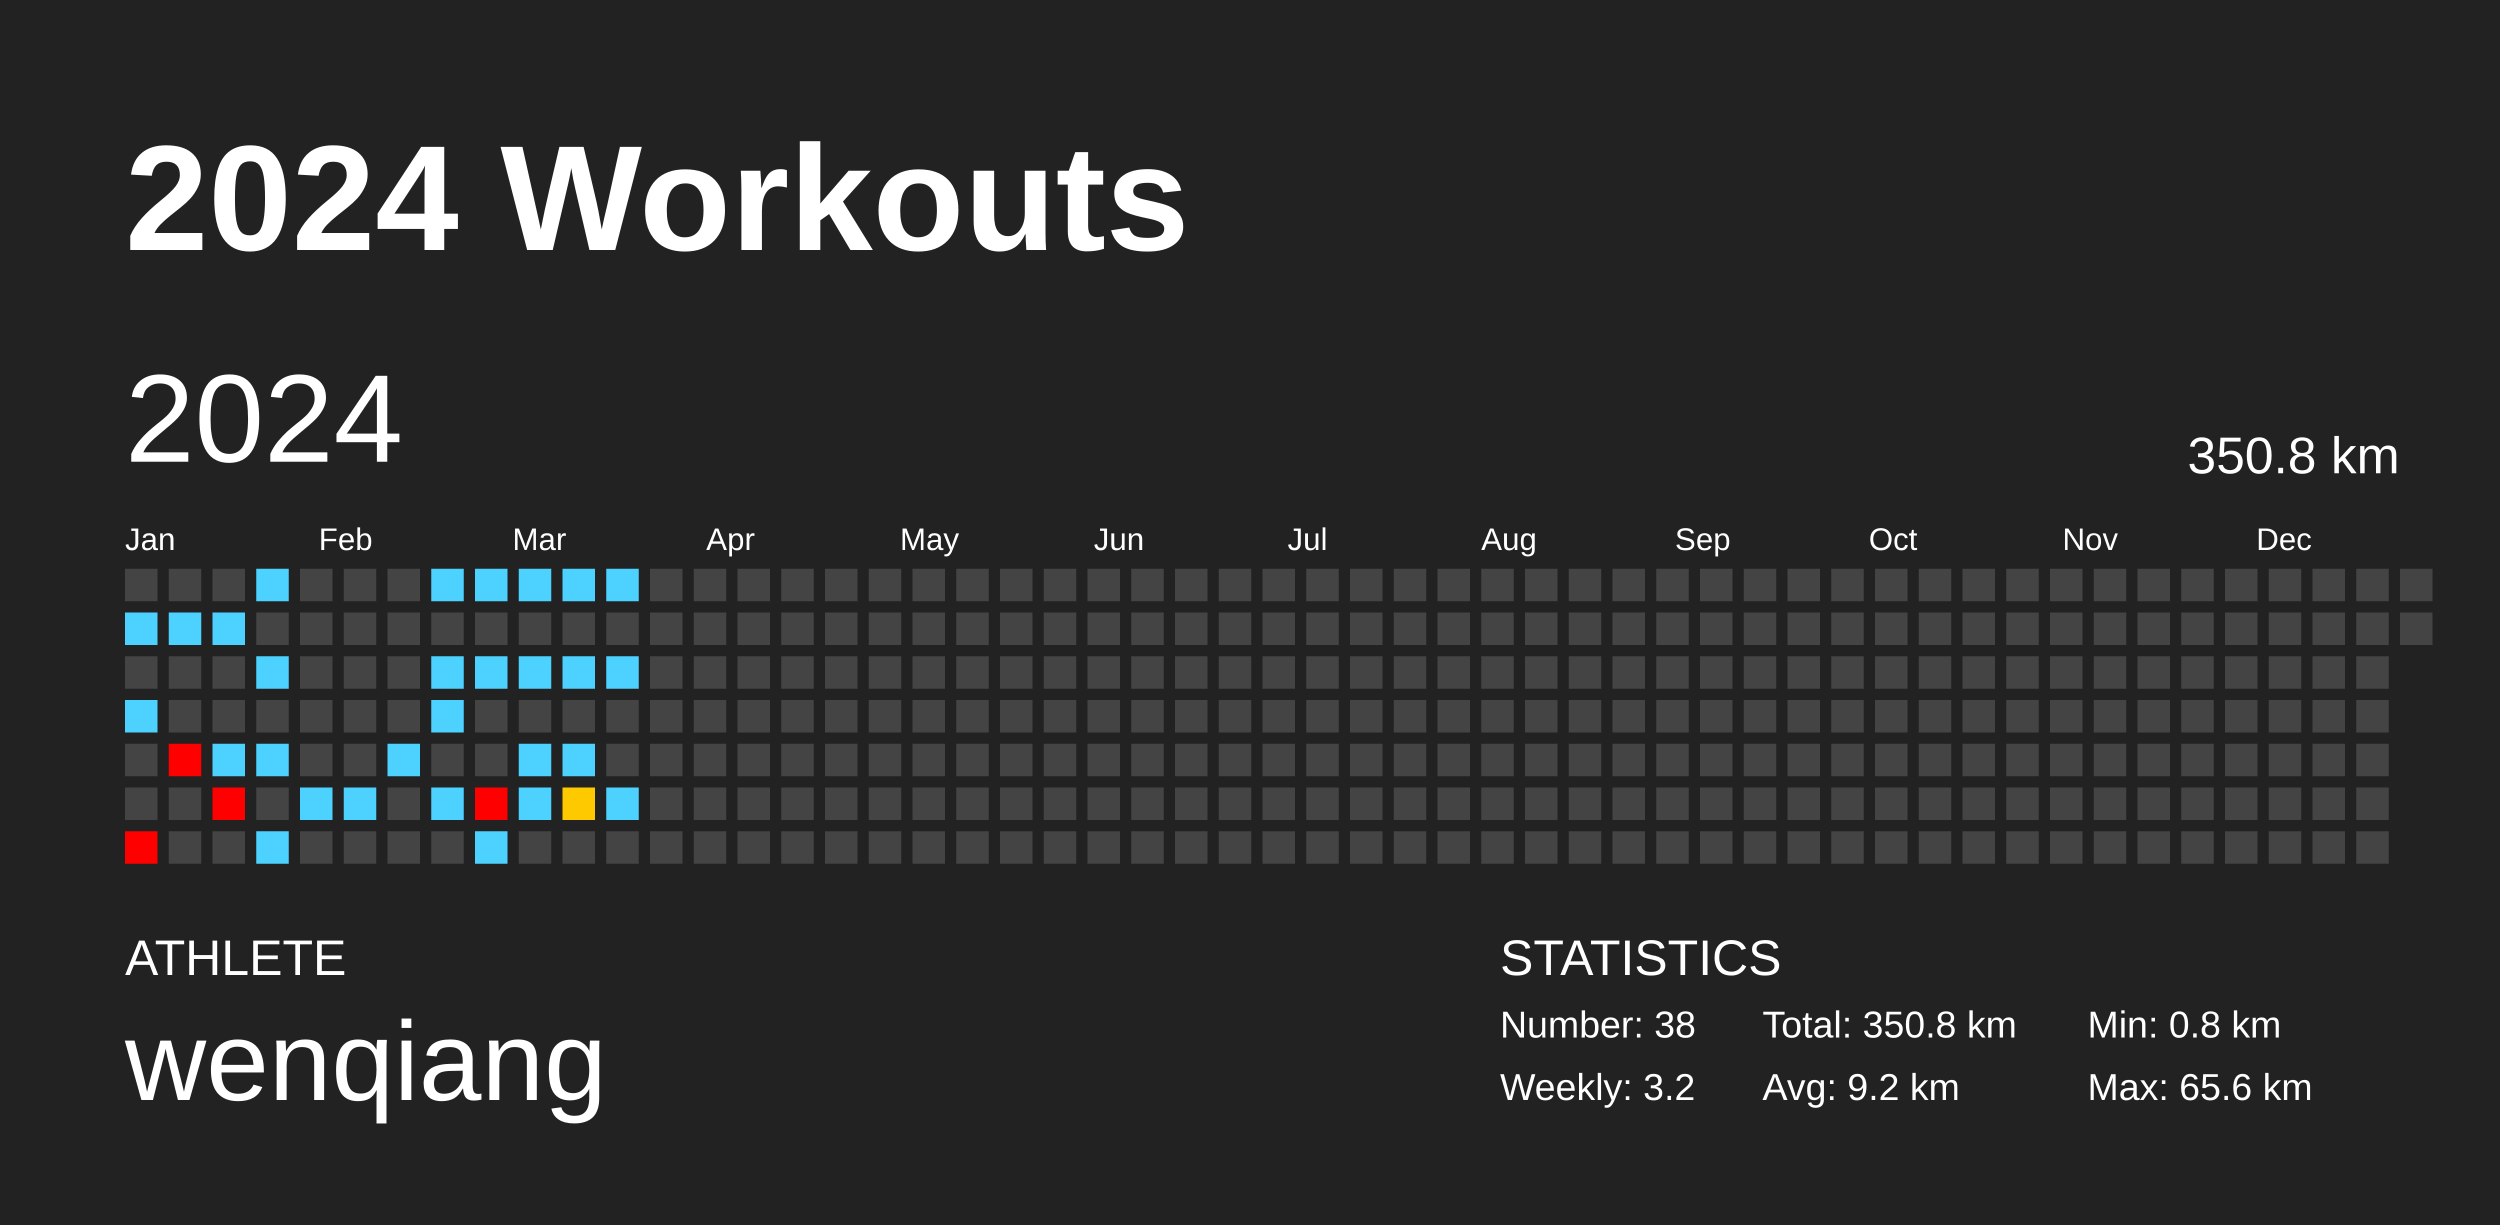
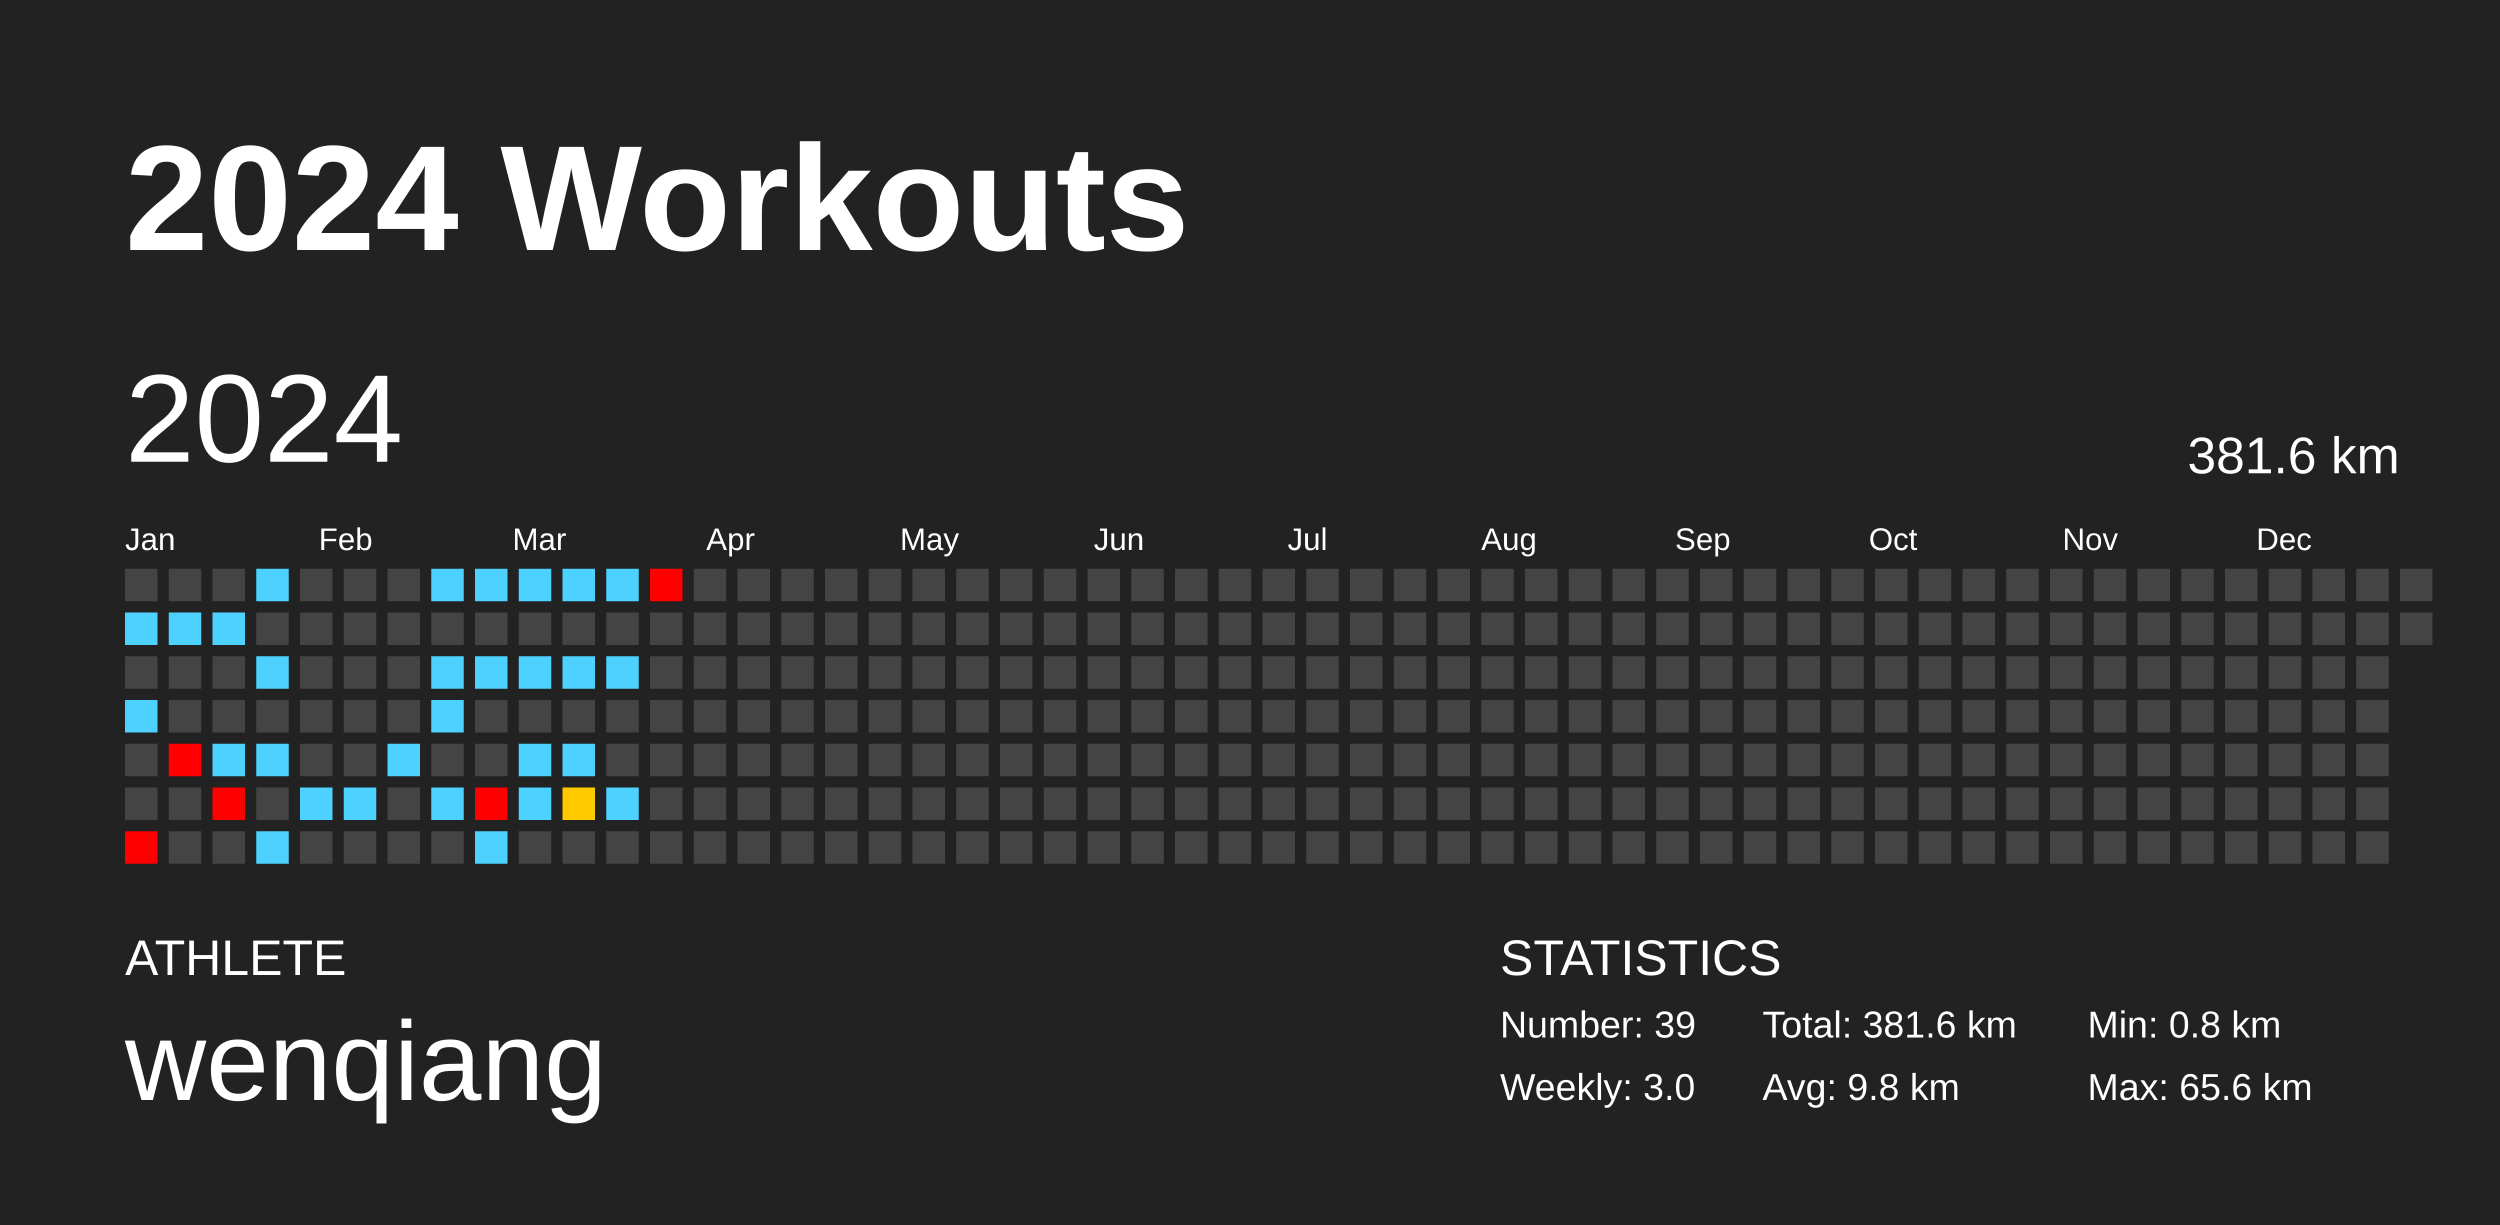
<svg xmlns="http://www.w3.org/2000/svg" baseProfile="full" height="98mm" version="1.1" viewBox="0,0,200,98" width="200mm">
  <defs />
  <rect fill="#222222" height="98" width="200" x="0" y="0" />
  <text fill="#FFFFFF" style="font-size:12px; font-family:Arial; font-weight:bold;" x="10" y="20">2024 Workouts</text>
  <text fill="#FFFFFF" style="font-size:4px; font-family:Arial" x="10" y="78">ATHLETE</text>
  <text fill="#FFFFFF" style="font-size:9px; font-family:Arial" x="10" y="88">wenqiang</text>
  <text fill="#FFFFFF" style="font-size:4px; font-family:Arial" x="120" y="78">STATISTICS</text>
-   <text fill="#FFFFFF" style="font-size:3px; font-family:Arial" x="120" y="83">Number: 38</text>
-   <text fill="#FFFFFF" style="font-size:3px; font-family:Arial" x="120" y="88">Weekly: 3.2</text>
-   <text fill="#FFFFFF" style="font-size:3px; font-family:Arial" x="141" y="83">Total: 350.8 km</text>
-   <text fill="#FFFFFF" style="font-size:3px; font-family:Arial" x="141" y="88">Avg: 9.2 km</text>
+   <text fill="#FFFFFF" style="font-size:3px; font-family:Arial" x="120" y="83">Number: 39</text>
+   <text fill="#FFFFFF" style="font-size:3px; font-family:Arial" x="120" y="88">Weekly: 3.0</text>
+   <text fill="#FFFFFF" style="font-size:3px; font-family:Arial" x="141" y="83">Total: 381.6 km</text>
+   <text fill="#FFFFFF" style="font-size:3px; font-family:Arial" x="141" y="88">Avg: 9.8 km</text>
  <text fill="#FFFFFF" style="font-size:3px; font-family:Arial" x="167" y="83">Min: 0.8 km</text>
  <text fill="#FFFFFF" style="font-size:3px; font-family:Arial" x="167" y="88">Max: 65.6 km</text>
  <text dominant-baseline="hanging" fill="#FFFFFF" style="font-size:10.0px; font-family:Arial;" x="10" y="30">2024</text>
-   <text dominant-baseline="hanging" fill="#FFFFFF" style="font-size:4.125px; font-family:Arial;" x="175" y="35">350.8 km</text>
+   <text dominant-baseline="hanging" fill="#FFFFFF" style="font-size:4.125px; font-family:Arial;" x="175" y="35">381.6 km</text>
  <text fill="#FFFFFF" style="font-size:2.5px; font-family:Arial" x="10.0" y="44">Jan</text>
  <text fill="#FFFFFF" style="font-size:2.5px; font-family:Arial" x="25.5" y="44">Feb</text>
  <text fill="#FFFFFF" style="font-size:2.5px; font-family:Arial" x="41.0" y="44">Mar</text>
  <text fill="#FFFFFF" style="font-size:2.5px; font-family:Arial" x="56.5" y="44">Apr</text>
  <text fill="#FFFFFF" style="font-size:2.5px; font-family:Arial" x="72.0" y="44">May</text>
  <text fill="#FFFFFF" style="font-size:2.5px; font-family:Arial" x="87.5" y="44">Jun</text>
  <text fill="#FFFFFF" style="font-size:2.5px; font-family:Arial" x="103.0" y="44">Jul</text>
  <text fill="#FFFFFF" style="font-size:2.5px; font-family:Arial" x="118.5" y="44">Aug</text>
  <text fill="#FFFFFF" style="font-size:2.5px; font-family:Arial" x="134.0" y="44">Sep</text>
  <text fill="#FFFFFF" style="font-size:2.5px; font-family:Arial" x="149.5" y="44">Oct</text>
  <text fill="#FFFFFF" style="font-size:2.5px; font-family:Arial" x="165.0" y="44">Nov</text>
  <text fill="#FFFFFF" style="font-size:2.5px; font-family:Arial" x="180.5" y="44">Dec</text>
  <rect fill="#444444" height="2.6" width="2.6" x="10.0" y="45.5" />
  <rect fill="#4dd2ff" height="2.6" width="2.6" x="10.0" y="49.0" />
  <rect fill="#444444" height="2.6" width="2.6" x="10.0" y="52.5" />
  <rect fill="#4dd2ff" height="2.6" width="2.6" x="10.0" y="56.0" />
  <rect fill="#444444" height="2.6" width="2.6" x="10.0" y="59.5" />
  <rect fill="#444444" height="2.6" width="2.6" x="10.0" y="63.0" />
  <rect fill="red" height="2.6" width="2.6" x="10.0" y="66.5" />
  <rect fill="#444444" height="2.6" width="2.6" x="13.5" y="45.5" />
  <rect fill="#4dd2ff" height="2.6" width="2.6" x="13.5" y="49.0" />
  <rect fill="#444444" height="2.6" width="2.6" x="13.5" y="52.5" />
  <rect fill="#444444" height="2.6" width="2.6" x="13.5" y="56.0" />
  <rect fill="red" height="2.6" width="2.6" x="13.5" y="59.5" />
  <rect fill="#444444" height="2.6" width="2.6" x="13.5" y="63.0" />
  <rect fill="#444444" height="2.6" width="2.6" x="13.5" y="66.5" />
  <rect fill="#444444" height="2.6" width="2.6" x="17.0" y="45.5" />
  <rect fill="#4dd2ff" height="2.6" width="2.6" x="17.0" y="49.0" />
  <rect fill="#444444" height="2.6" width="2.6" x="17.0" y="52.5" />
  <rect fill="#444444" height="2.6" width="2.6" x="17.0" y="56.0" />
  <rect fill="#4dd2ff" height="2.6" width="2.6" x="17.0" y="59.5" />
  <rect fill="red" height="2.6" width="2.6" x="17.0" y="63.0" />
  <rect fill="#444444" height="2.6" width="2.6" x="17.0" y="66.5" />
  <rect fill="#4dd2ff" height="2.6" width="2.6" x="20.5" y="45.5" />
  <rect fill="#444444" height="2.6" width="2.6" x="20.5" y="49.0" />
  <rect fill="#4dd2ff" height="2.6" width="2.6" x="20.5" y="52.5" />
  <rect fill="#444444" height="2.6" width="2.6" x="20.5" y="56.0" />
  <rect fill="#4dd2ff" height="2.6" width="2.6" x="20.5" y="59.5" />
  <rect fill="#444444" height="2.6" width="2.6" x="20.5" y="63.0" />
  <rect fill="#4dd2ff" height="2.6" width="2.6" x="20.5" y="66.5" />
  <rect fill="#444444" height="2.6" width="2.6" x="24.0" y="45.5" />
  <rect fill="#444444" height="2.6" width="2.6" x="24.0" y="49.0" />
  <rect fill="#444444" height="2.6" width="2.6" x="24.0" y="52.5" />
  <rect fill="#444444" height="2.6" width="2.6" x="24.0" y="56.0" />
  <rect fill="#444444" height="2.6" width="2.6" x="24.0" y="59.5" />
  <rect fill="#4dd2ff" height="2.6" width="2.6" x="24.0" y="63.0" />
  <rect fill="#444444" height="2.6" width="2.6" x="24.0" y="66.5" />
  <rect fill="#444444" height="2.6" width="2.6" x="27.5" y="45.5" />
  <rect fill="#444444" height="2.6" width="2.6" x="27.5" y="49.0" />
  <rect fill="#444444" height="2.6" width="2.6" x="27.5" y="52.5" />
  <rect fill="#444444" height="2.6" width="2.6" x="27.5" y="56.0" />
  <rect fill="#444444" height="2.6" width="2.6" x="27.5" y="59.5" />
  <rect fill="#4dd2ff" height="2.6" width="2.6" x="27.5" y="63.0" />
  <rect fill="#444444" height="2.6" width="2.6" x="27.5" y="66.5" />
  <rect fill="#444444" height="2.6" width="2.6" x="31.0" y="45.5" />
  <rect fill="#444444" height="2.6" width="2.6" x="31.0" y="49.0" />
  <rect fill="#444444" height="2.6" width="2.6" x="31.0" y="52.5" />
  <rect fill="#444444" height="2.6" width="2.6" x="31.0" y="56.0" />
  <rect fill="#4dd2ff" height="2.6" width="2.6" x="31.0" y="59.5" />
  <rect fill="#444444" height="2.6" width="2.6" x="31.0" y="63.0" />
  <rect fill="#444444" height="2.6" width="2.6" x="31.0" y="66.5" />
  <rect fill="#4dd2ff" height="2.6" width="2.6" x="34.5" y="45.5" />
  <rect fill="#444444" height="2.6" width="2.6" x="34.5" y="49.0" />
  <rect fill="#4dd2ff" height="2.6" width="2.6" x="34.5" y="52.5" />
  <rect fill="#4dd2ff" height="2.6" width="2.6" x="34.5" y="56.0" />
  <rect fill="#444444" height="2.6" width="2.6" x="34.5" y="59.5" />
  <rect fill="#4dd2ff" height="2.6" width="2.6" x="34.5" y="63.0" />
  <rect fill="#444444" height="2.6" width="2.6" x="34.5" y="66.5" />
  <rect fill="#4dd2ff" height="2.6" width="2.6" x="38.0" y="45.5" />
  <rect fill="#444444" height="2.6" width="2.6" x="38.0" y="49.0" />
  <rect fill="#4dd2ff" height="2.6" width="2.6" x="38.0" y="52.5" />
  <rect fill="#444444" height="2.6" width="2.6" x="38.0" y="56.0" />
  <rect fill="#444444" height="2.6" width="2.6" x="38.0" y="59.5" />
  <rect fill="red" height="2.6" width="2.6" x="38.0" y="63.0" />
  <rect fill="#4dd2ff" height="2.6" width="2.6" x="38.0" y="66.5" />
  <rect fill="#4dd2ff" height="2.6" width="2.6" x="41.5" y="45.5" />
  <rect fill="#444444" height="2.6" width="2.6" x="41.5" y="49.0" />
  <rect fill="#4dd2ff" height="2.6" width="2.6" x="41.5" y="52.5" />
  <rect fill="#444444" height="2.6" width="2.6" x="41.5" y="56.0" />
  <rect fill="#4dd2ff" height="2.6" width="2.6" x="41.5" y="59.5" />
  <rect fill="#4dd2ff" height="2.6" width="2.6" x="41.5" y="63.0" />
  <rect fill="#444444" height="2.6" width="2.6" x="41.5" y="66.5" />
  <rect fill="#4dd2ff" height="2.6" width="2.6" x="45.0" y="45.5" />
  <rect fill="#444444" height="2.6" width="2.6" x="45.0" y="49.0" />
  <rect fill="#4dd2ff" height="2.6" width="2.6" x="45.0" y="52.5" />
  <rect fill="#444444" height="2.6" width="2.6" x="45.0" y="56.0" />
  <rect fill="#4dd2ff" height="2.6" width="2.6" x="45.0" y="59.5" />
  <rect fill="#ffc900" height="2.6" width="2.6" x="45.0" y="63.0" />
  <rect fill="#444444" height="2.6" width="2.6" x="45.0" y="66.5" />
  <rect fill="#4dd2ff" height="2.6" width="2.6" x="48.5" y="45.5" />
  <rect fill="#444444" height="2.6" width="2.6" x="48.5" y="49.0" />
  <rect fill="#4dd2ff" height="2.6" width="2.6" x="48.5" y="52.5" />
  <rect fill="#444444" height="2.6" width="2.6" x="48.5" y="56.0" />
  <rect fill="#444444" height="2.6" width="2.6" x="48.5" y="59.5" />
  <rect fill="#4dd2ff" height="2.6" width="2.6" x="48.5" y="63.0" />
  <rect fill="#444444" height="2.6" width="2.6" x="48.5" y="66.5" />
-   <rect fill="#444444" height="2.6" width="2.6" x="52.0" y="45.5" />
+   <rect fill="red" height="2.6" width="2.6" x="52.0" y="45.5" />
  <rect fill="#444444" height="2.6" width="2.6" x="52.0" y="49.0" />
  <rect fill="#444444" height="2.6" width="2.6" x="52.0" y="52.5" />
  <rect fill="#444444" height="2.6" width="2.6" x="52.0" y="56.0" />
  <rect fill="#444444" height="2.6" width="2.6" x="52.0" y="59.5" />
  <rect fill="#444444" height="2.6" width="2.6" x="52.0" y="63.0" />
  <rect fill="#444444" height="2.6" width="2.6" x="52.0" y="66.5" />
  <rect fill="#444444" height="2.6" width="2.6" x="55.5" y="45.5" />
  <rect fill="#444444" height="2.6" width="2.6" x="55.5" y="49.0" />
  <rect fill="#444444" height="2.6" width="2.6" x="55.5" y="52.5" />
  <rect fill="#444444" height="2.6" width="2.6" x="55.5" y="56.0" />
  <rect fill="#444444" height="2.6" width="2.6" x="55.5" y="59.5" />
  <rect fill="#444444" height="2.6" width="2.6" x="55.5" y="63.0" />
  <rect fill="#444444" height="2.6" width="2.6" x="55.5" y="66.5" />
  <rect fill="#444444" height="2.6" width="2.6" x="59.0" y="45.5" />
  <rect fill="#444444" height="2.6" width="2.6" x="59.0" y="49.0" />
  <rect fill="#444444" height="2.6" width="2.6" x="59.0" y="52.5" />
  <rect fill="#444444" height="2.6" width="2.6" x="59.0" y="56.0" />
  <rect fill="#444444" height="2.6" width="2.6" x="59.0" y="59.5" />
  <rect fill="#444444" height="2.6" width="2.6" x="59.0" y="63.0" />
  <rect fill="#444444" height="2.6" width="2.6" x="59.0" y="66.5" />
  <rect fill="#444444" height="2.6" width="2.6" x="62.5" y="45.5" />
  <rect fill="#444444" height="2.6" width="2.6" x="62.5" y="49.0" />
  <rect fill="#444444" height="2.6" width="2.6" x="62.5" y="52.5" />
  <rect fill="#444444" height="2.6" width="2.6" x="62.5" y="56.0" />
  <rect fill="#444444" height="2.6" width="2.6" x="62.5" y="59.5" />
  <rect fill="#444444" height="2.6" width="2.6" x="62.5" y="63.0" />
  <rect fill="#444444" height="2.6" width="2.6" x="62.5" y="66.5" />
  <rect fill="#444444" height="2.6" width="2.6" x="66.0" y="45.5" />
  <rect fill="#444444" height="2.6" width="2.6" x="66.0" y="49.0" />
  <rect fill="#444444" height="2.6" width="2.6" x="66.0" y="52.5" />
  <rect fill="#444444" height="2.6" width="2.6" x="66.0" y="56.0" />
  <rect fill="#444444" height="2.6" width="2.6" x="66.0" y="59.5" />
  <rect fill="#444444" height="2.6" width="2.6" x="66.0" y="63.0" />
  <rect fill="#444444" height="2.6" width="2.6" x="66.0" y="66.5" />
  <rect fill="#444444" height="2.6" width="2.6" x="69.5" y="45.5" />
  <rect fill="#444444" height="2.6" width="2.6" x="69.5" y="49.0" />
  <rect fill="#444444" height="2.6" width="2.6" x="69.5" y="52.5" />
  <rect fill="#444444" height="2.6" width="2.6" x="69.5" y="56.0" />
  <rect fill="#444444" height="2.6" width="2.6" x="69.5" y="59.5" />
  <rect fill="#444444" height="2.6" width="2.6" x="69.5" y="63.0" />
  <rect fill="#444444" height="2.6" width="2.6" x="69.5" y="66.5" />
  <rect fill="#444444" height="2.6" width="2.6" x="73.0" y="45.5" />
  <rect fill="#444444" height="2.6" width="2.6" x="73.0" y="49.0" />
  <rect fill="#444444" height="2.6" width="2.6" x="73.0" y="52.5" />
  <rect fill="#444444" height="2.6" width="2.6" x="73.0" y="56.0" />
  <rect fill="#444444" height="2.6" width="2.6" x="73.0" y="59.5" />
  <rect fill="#444444" height="2.6" width="2.6" x="73.0" y="63.0" />
  <rect fill="#444444" height="2.6" width="2.6" x="73.0" y="66.5" />
  <rect fill="#444444" height="2.6" width="2.6" x="76.5" y="45.5" />
  <rect fill="#444444" height="2.6" width="2.6" x="76.5" y="49.0" />
  <rect fill="#444444" height="2.6" width="2.6" x="76.5" y="52.5" />
  <rect fill="#444444" height="2.6" width="2.6" x="76.5" y="56.0" />
  <rect fill="#444444" height="2.6" width="2.6" x="76.5" y="59.5" />
  <rect fill="#444444" height="2.6" width="2.6" x="76.5" y="63.0" />
  <rect fill="#444444" height="2.6" width="2.6" x="76.5" y="66.5" />
  <rect fill="#444444" height="2.6" width="2.6" x="80.0" y="45.5" />
  <rect fill="#444444" height="2.6" width="2.6" x="80.0" y="49.0" />
  <rect fill="#444444" height="2.6" width="2.6" x="80.0" y="52.5" />
  <rect fill="#444444" height="2.6" width="2.6" x="80.0" y="56.0" />
  <rect fill="#444444" height="2.6" width="2.6" x="80.0" y="59.5" />
  <rect fill="#444444" height="2.6" width="2.6" x="80.0" y="63.0" />
  <rect fill="#444444" height="2.6" width="2.6" x="80.0" y="66.5" />
  <rect fill="#444444" height="2.6" width="2.6" x="83.5" y="45.5" />
  <rect fill="#444444" height="2.6" width="2.6" x="83.5" y="49.0" />
  <rect fill="#444444" height="2.6" width="2.6" x="83.5" y="52.5" />
  <rect fill="#444444" height="2.6" width="2.6" x="83.5" y="56.0" />
  <rect fill="#444444" height="2.6" width="2.6" x="83.5" y="59.5" />
  <rect fill="#444444" height="2.6" width="2.6" x="83.5" y="63.0" />
  <rect fill="#444444" height="2.6" width="2.6" x="83.5" y="66.5" />
  <rect fill="#444444" height="2.6" width="2.6" x="87.0" y="45.5" />
  <rect fill="#444444" height="2.6" width="2.6" x="87.0" y="49.0" />
  <rect fill="#444444" height="2.6" width="2.6" x="87.0" y="52.5" />
  <rect fill="#444444" height="2.6" width="2.6" x="87.0" y="56.0" />
  <rect fill="#444444" height="2.6" width="2.6" x="87.0" y="59.5" />
  <rect fill="#444444" height="2.6" width="2.6" x="87.0" y="63.0" />
  <rect fill="#444444" height="2.6" width="2.6" x="87.0" y="66.5" />
  <rect fill="#444444" height="2.6" width="2.6" x="90.5" y="45.5" />
  <rect fill="#444444" height="2.6" width="2.6" x="90.5" y="49.0" />
  <rect fill="#444444" height="2.6" width="2.6" x="90.5" y="52.5" />
  <rect fill="#444444" height="2.6" width="2.6" x="90.5" y="56.0" />
  <rect fill="#444444" height="2.6" width="2.6" x="90.5" y="59.5" />
  <rect fill="#444444" height="2.6" width="2.6" x="90.5" y="63.0" />
  <rect fill="#444444" height="2.6" width="2.6" x="90.5" y="66.5" />
  <rect fill="#444444" height="2.6" width="2.6" x="94.0" y="45.5" />
  <rect fill="#444444" height="2.6" width="2.6" x="94.0" y="49.0" />
  <rect fill="#444444" height="2.6" width="2.6" x="94.0" y="52.5" />
  <rect fill="#444444" height="2.6" width="2.6" x="94.0" y="56.0" />
  <rect fill="#444444" height="2.6" width="2.6" x="94.0" y="59.5" />
  <rect fill="#444444" height="2.6" width="2.6" x="94.0" y="63.0" />
  <rect fill="#444444" height="2.6" width="2.6" x="94.0" y="66.5" />
  <rect fill="#444444" height="2.6" width="2.6" x="97.5" y="45.5" />
  <rect fill="#444444" height="2.6" width="2.6" x="97.5" y="49.0" />
  <rect fill="#444444" height="2.6" width="2.6" x="97.5" y="52.5" />
  <rect fill="#444444" height="2.6" width="2.6" x="97.5" y="56.0" />
  <rect fill="#444444" height="2.6" width="2.6" x="97.5" y="59.5" />
  <rect fill="#444444" height="2.6" width="2.6" x="97.5" y="63.0" />
  <rect fill="#444444" height="2.6" width="2.6" x="97.5" y="66.5" />
  <rect fill="#444444" height="2.6" width="2.6" x="101.0" y="45.5" />
  <rect fill="#444444" height="2.6" width="2.6" x="101.0" y="49.0" />
  <rect fill="#444444" height="2.6" width="2.6" x="101.0" y="52.5" />
  <rect fill="#444444" height="2.6" width="2.6" x="101.0" y="56.0" />
  <rect fill="#444444" height="2.6" width="2.6" x="101.0" y="59.5" />
  <rect fill="#444444" height="2.6" width="2.6" x="101.0" y="63.0" />
  <rect fill="#444444" height="2.6" width="2.6" x="101.0" y="66.5" />
  <rect fill="#444444" height="2.6" width="2.6" x="104.5" y="45.5" />
  <rect fill="#444444" height="2.6" width="2.6" x="104.5" y="49.0" />
  <rect fill="#444444" height="2.6" width="2.6" x="104.5" y="52.5" />
  <rect fill="#444444" height="2.6" width="2.6" x="104.5" y="56.0" />
  <rect fill="#444444" height="2.6" width="2.6" x="104.5" y="59.5" />
  <rect fill="#444444" height="2.6" width="2.6" x="104.5" y="63.0" />
  <rect fill="#444444" height="2.6" width="2.6" x="104.5" y="66.5" />
  <rect fill="#444444" height="2.6" width="2.6" x="108.0" y="45.5" />
  <rect fill="#444444" height="2.6" width="2.6" x="108.0" y="49.0" />
  <rect fill="#444444" height="2.6" width="2.6" x="108.0" y="52.5" />
  <rect fill="#444444" height="2.6" width="2.6" x="108.0" y="56.0" />
  <rect fill="#444444" height="2.6" width="2.6" x="108.0" y="59.5" />
  <rect fill="#444444" height="2.6" width="2.6" x="108.0" y="63.0" />
  <rect fill="#444444" height="2.6" width="2.6" x="108.0" y="66.5" />
  <rect fill="#444444" height="2.6" width="2.6" x="111.5" y="45.5" />
  <rect fill="#444444" height="2.6" width="2.6" x="111.5" y="49.0" />
  <rect fill="#444444" height="2.6" width="2.6" x="111.5" y="52.5" />
  <rect fill="#444444" height="2.6" width="2.6" x="111.5" y="56.0" />
  <rect fill="#444444" height="2.6" width="2.6" x="111.5" y="59.5" />
  <rect fill="#444444" height="2.6" width="2.6" x="111.5" y="63.0" />
  <rect fill="#444444" height="2.6" width="2.6" x="111.5" y="66.5" />
  <rect fill="#444444" height="2.6" width="2.6" x="115.0" y="45.5" />
  <rect fill="#444444" height="2.6" width="2.6" x="115.0" y="49.0" />
  <rect fill="#444444" height="2.6" width="2.6" x="115.0" y="52.5" />
  <rect fill="#444444" height="2.6" width="2.6" x="115.0" y="56.0" />
  <rect fill="#444444" height="2.6" width="2.6" x="115.0" y="59.5" />
  <rect fill="#444444" height="2.6" width="2.6" x="115.0" y="63.0" />
  <rect fill="#444444" height="2.6" width="2.6" x="115.0" y="66.5" />
  <rect fill="#444444" height="2.6" width="2.6" x="118.5" y="45.5" />
  <rect fill="#444444" height="2.6" width="2.6" x="118.5" y="49.0" />
  <rect fill="#444444" height="2.6" width="2.6" x="118.5" y="52.5" />
  <rect fill="#444444" height="2.6" width="2.6" x="118.5" y="56.0" />
  <rect fill="#444444" height="2.6" width="2.6" x="118.5" y="59.5" />
  <rect fill="#444444" height="2.6" width="2.6" x="118.5" y="63.0" />
  <rect fill="#444444" height="2.6" width="2.6" x="118.5" y="66.5" />
  <rect fill="#444444" height="2.6" width="2.6" x="122.0" y="45.5" />
  <rect fill="#444444" height="2.6" width="2.6" x="122.0" y="49.0" />
  <rect fill="#444444" height="2.6" width="2.6" x="122.0" y="52.5" />
  <rect fill="#444444" height="2.6" width="2.6" x="122.0" y="56.0" />
  <rect fill="#444444" height="2.6" width="2.6" x="122.0" y="59.5" />
  <rect fill="#444444" height="2.6" width="2.6" x="122.0" y="63.0" />
  <rect fill="#444444" height="2.6" width="2.6" x="122.0" y="66.5" />
  <rect fill="#444444" height="2.6" width="2.6" x="125.5" y="45.5" />
  <rect fill="#444444" height="2.6" width="2.6" x="125.5" y="49.0" />
  <rect fill="#444444" height="2.6" width="2.6" x="125.5" y="52.5" />
  <rect fill="#444444" height="2.6" width="2.6" x="125.5" y="56.0" />
  <rect fill="#444444" height="2.6" width="2.6" x="125.5" y="59.5" />
  <rect fill="#444444" height="2.6" width="2.6" x="125.5" y="63.0" />
  <rect fill="#444444" height="2.6" width="2.6" x="125.5" y="66.5" />
  <rect fill="#444444" height="2.6" width="2.6" x="129.0" y="45.5" />
  <rect fill="#444444" height="2.6" width="2.6" x="129.0" y="49.0" />
  <rect fill="#444444" height="2.6" width="2.6" x="129.0" y="52.5" />
  <rect fill="#444444" height="2.6" width="2.6" x="129.0" y="56.0" />
  <rect fill="#444444" height="2.6" width="2.6" x="129.0" y="59.5" />
  <rect fill="#444444" height="2.6" width="2.6" x="129.0" y="63.0" />
  <rect fill="#444444" height="2.6" width="2.6" x="129.0" y="66.5" />
  <rect fill="#444444" height="2.6" width="2.6" x="132.5" y="45.5" />
  <rect fill="#444444" height="2.6" width="2.6" x="132.5" y="49.0" />
  <rect fill="#444444" height="2.6" width="2.6" x="132.5" y="52.5" />
  <rect fill="#444444" height="2.6" width="2.6" x="132.5" y="56.0" />
  <rect fill="#444444" height="2.6" width="2.6" x="132.5" y="59.5" />
  <rect fill="#444444" height="2.6" width="2.6" x="132.5" y="63.0" />
  <rect fill="#444444" height="2.6" width="2.6" x="132.5" y="66.5" />
  <rect fill="#444444" height="2.6" width="2.6" x="136.0" y="45.5" />
  <rect fill="#444444" height="2.6" width="2.6" x="136.0" y="49.0" />
  <rect fill="#444444" height="2.6" width="2.6" x="136.0" y="52.5" />
  <rect fill="#444444" height="2.6" width="2.6" x="136.0" y="56.0" />
  <rect fill="#444444" height="2.6" width="2.6" x="136.0" y="59.5" />
  <rect fill="#444444" height="2.6" width="2.6" x="136.0" y="63.0" />
  <rect fill="#444444" height="2.6" width="2.6" x="136.0" y="66.5" />
  <rect fill="#444444" height="2.6" width="2.6" x="139.5" y="45.5" />
  <rect fill="#444444" height="2.6" width="2.6" x="139.5" y="49.0" />
  <rect fill="#444444" height="2.6" width="2.6" x="139.5" y="52.5" />
  <rect fill="#444444" height="2.6" width="2.6" x="139.5" y="56.0" />
  <rect fill="#444444" height="2.6" width="2.6" x="139.5" y="59.5" />
  <rect fill="#444444" height="2.6" width="2.6" x="139.5" y="63.0" />
  <rect fill="#444444" height="2.6" width="2.6" x="139.5" y="66.5" />
  <rect fill="#444444" height="2.6" width="2.6" x="143.0" y="45.5" />
  <rect fill="#444444" height="2.6" width="2.6" x="143.0" y="49.0" />
  <rect fill="#444444" height="2.6" width="2.6" x="143.0" y="52.5" />
  <rect fill="#444444" height="2.6" width="2.6" x="143.0" y="56.0" />
  <rect fill="#444444" height="2.6" width="2.6" x="143.0" y="59.5" />
  <rect fill="#444444" height="2.6" width="2.6" x="143.0" y="63.0" />
  <rect fill="#444444" height="2.6" width="2.6" x="143.0" y="66.5" />
  <rect fill="#444444" height="2.6" width="2.6" x="146.5" y="45.5" />
  <rect fill="#444444" height="2.6" width="2.6" x="146.5" y="49.0" />
  <rect fill="#444444" height="2.6" width="2.6" x="146.5" y="52.5" />
  <rect fill="#444444" height="2.6" width="2.6" x="146.5" y="56.0" />
  <rect fill="#444444" height="2.6" width="2.6" x="146.5" y="59.5" />
  <rect fill="#444444" height="2.6" width="2.6" x="146.5" y="63.0" />
  <rect fill="#444444" height="2.6" width="2.6" x="146.5" y="66.5" />
  <rect fill="#444444" height="2.6" width="2.6" x="150.0" y="45.5" />
  <rect fill="#444444" height="2.6" width="2.6" x="150.0" y="49.0" />
  <rect fill="#444444" height="2.6" width="2.6" x="150.0" y="52.5" />
  <rect fill="#444444" height="2.6" width="2.6" x="150.0" y="56.0" />
  <rect fill="#444444" height="2.6" width="2.6" x="150.0" y="59.5" />
  <rect fill="#444444" height="2.6" width="2.6" x="150.0" y="63.0" />
  <rect fill="#444444" height="2.6" width="2.6" x="150.0" y="66.5" />
  <rect fill="#444444" height="2.6" width="2.6" x="153.5" y="45.5" />
  <rect fill="#444444" height="2.6" width="2.6" x="153.5" y="49.0" />
  <rect fill="#444444" height="2.6" width="2.6" x="153.5" y="52.5" />
  <rect fill="#444444" height="2.6" width="2.6" x="153.5" y="56.0" />
  <rect fill="#444444" height="2.6" width="2.6" x="153.5" y="59.5" />
  <rect fill="#444444" height="2.6" width="2.6" x="153.5" y="63.0" />
  <rect fill="#444444" height="2.6" width="2.6" x="153.5" y="66.5" />
  <rect fill="#444444" height="2.6" width="2.6" x="157.0" y="45.5" />
  <rect fill="#444444" height="2.6" width="2.6" x="157.0" y="49.0" />
  <rect fill="#444444" height="2.6" width="2.6" x="157.0" y="52.5" />
  <rect fill="#444444" height="2.6" width="2.6" x="157.0" y="56.0" />
  <rect fill="#444444" height="2.6" width="2.6" x="157.0" y="59.5" />
  <rect fill="#444444" height="2.6" width="2.6" x="157.0" y="63.0" />
  <rect fill="#444444" height="2.6" width="2.6" x="157.0" y="66.5" />
  <rect fill="#444444" height="2.6" width="2.6" x="160.5" y="45.5" />
  <rect fill="#444444" height="2.6" width="2.6" x="160.5" y="49.0" />
  <rect fill="#444444" height="2.6" width="2.6" x="160.5" y="52.5" />
  <rect fill="#444444" height="2.6" width="2.6" x="160.5" y="56.0" />
  <rect fill="#444444" height="2.6" width="2.6" x="160.5" y="59.5" />
  <rect fill="#444444" height="2.6" width="2.6" x="160.5" y="63.0" />
  <rect fill="#444444" height="2.6" width="2.6" x="160.5" y="66.5" />
  <rect fill="#444444" height="2.6" width="2.6" x="164.0" y="45.5" />
  <rect fill="#444444" height="2.6" width="2.6" x="164.0" y="49.0" />
  <rect fill="#444444" height="2.6" width="2.6" x="164.0" y="52.5" />
  <rect fill="#444444" height="2.6" width="2.6" x="164.0" y="56.0" />
  <rect fill="#444444" height="2.6" width="2.6" x="164.0" y="59.5" />
  <rect fill="#444444" height="2.6" width="2.6" x="164.0" y="63.0" />
  <rect fill="#444444" height="2.6" width="2.6" x="164.0" y="66.5" />
  <rect fill="#444444" height="2.6" width="2.6" x="167.5" y="45.5" />
  <rect fill="#444444" height="2.6" width="2.6" x="167.5" y="49.0" />
  <rect fill="#444444" height="2.6" width="2.6" x="167.5" y="52.5" />
  <rect fill="#444444" height="2.6" width="2.6" x="167.5" y="56.0" />
  <rect fill="#444444" height="2.6" width="2.6" x="167.5" y="59.5" />
  <rect fill="#444444" height="2.6" width="2.6" x="167.5" y="63.0" />
  <rect fill="#444444" height="2.6" width="2.6" x="167.5" y="66.5" />
  <rect fill="#444444" height="2.6" width="2.6" x="171.0" y="45.5" />
  <rect fill="#444444" height="2.6" width="2.6" x="171.0" y="49.0" />
  <rect fill="#444444" height="2.6" width="2.6" x="171.0" y="52.5" />
  <rect fill="#444444" height="2.6" width="2.6" x="171.0" y="56.0" />
  <rect fill="#444444" height="2.6" width="2.6" x="171.0" y="59.5" />
  <rect fill="#444444" height="2.6" width="2.6" x="171.0" y="63.0" />
  <rect fill="#444444" height="2.6" width="2.6" x="171.0" y="66.5" />
  <rect fill="#444444" height="2.6" width="2.6" x="174.5" y="45.5" />
  <rect fill="#444444" height="2.6" width="2.6" x="174.5" y="49.0" />
  <rect fill="#444444" height="2.6" width="2.6" x="174.5" y="52.5" />
  <rect fill="#444444" height="2.6" width="2.6" x="174.5" y="56.0" />
  <rect fill="#444444" height="2.6" width="2.6" x="174.5" y="59.5" />
  <rect fill="#444444" height="2.6" width="2.6" x="174.5" y="63.0" />
  <rect fill="#444444" height="2.6" width="2.6" x="174.5" y="66.5" />
  <rect fill="#444444" height="2.6" width="2.6" x="178.0" y="45.5" />
  <rect fill="#444444" height="2.6" width="2.6" x="178.0" y="49.0" />
  <rect fill="#444444" height="2.6" width="2.6" x="178.0" y="52.5" />
  <rect fill="#444444" height="2.6" width="2.6" x="178.0" y="56.0" />
  <rect fill="#444444" height="2.6" width="2.6" x="178.0" y="59.5" />
  <rect fill="#444444" height="2.6" width="2.6" x="178.0" y="63.0" />
  <rect fill="#444444" height="2.6" width="2.6" x="178.0" y="66.5" />
  <rect fill="#444444" height="2.6" width="2.6" x="181.5" y="45.5" />
  <rect fill="#444444" height="2.6" width="2.6" x="181.5" y="49.0" />
  <rect fill="#444444" height="2.6" width="2.6" x="181.5" y="52.5" />
  <rect fill="#444444" height="2.6" width="2.6" x="181.5" y="56.0" />
  <rect fill="#444444" height="2.6" width="2.6" x="181.5" y="59.5" />
  <rect fill="#444444" height="2.6" width="2.6" x="181.5" y="63.0" />
  <rect fill="#444444" height="2.6" width="2.6" x="181.5" y="66.5" />
  <rect fill="#444444" height="2.6" width="2.6" x="185.0" y="45.5" />
  <rect fill="#444444" height="2.6" width="2.6" x="185.0" y="49.0" />
  <rect fill="#444444" height="2.6" width="2.6" x="185.0" y="52.5" />
  <rect fill="#444444" height="2.6" width="2.6" x="185.0" y="56.0" />
  <rect fill="#444444" height="2.6" width="2.6" x="185.0" y="59.5" />
  <rect fill="#444444" height="2.6" width="2.6" x="185.0" y="63.0" />
  <rect fill="#444444" height="2.6" width="2.6" x="185.0" y="66.5" />
  <rect fill="#444444" height="2.6" width="2.6" x="188.5" y="45.5" />
  <rect fill="#444444" height="2.6" width="2.6" x="188.5" y="49.0" />
  <rect fill="#444444" height="2.6" width="2.6" x="188.5" y="52.5" />
  <rect fill="#444444" height="2.6" width="2.6" x="188.5" y="56.0" />
  <rect fill="#444444" height="2.6" width="2.6" x="188.5" y="59.5" />
  <rect fill="#444444" height="2.6" width="2.6" x="188.5" y="63.0" />
  <rect fill="#444444" height="2.6" width="2.6" x="188.5" y="66.5" />
  <rect fill="#444444" height="2.6" width="2.6" x="192.0" y="45.5" />
  <rect fill="#444444" height="2.6" width="2.6" x="192.0" y="49.0" />
</svg>
